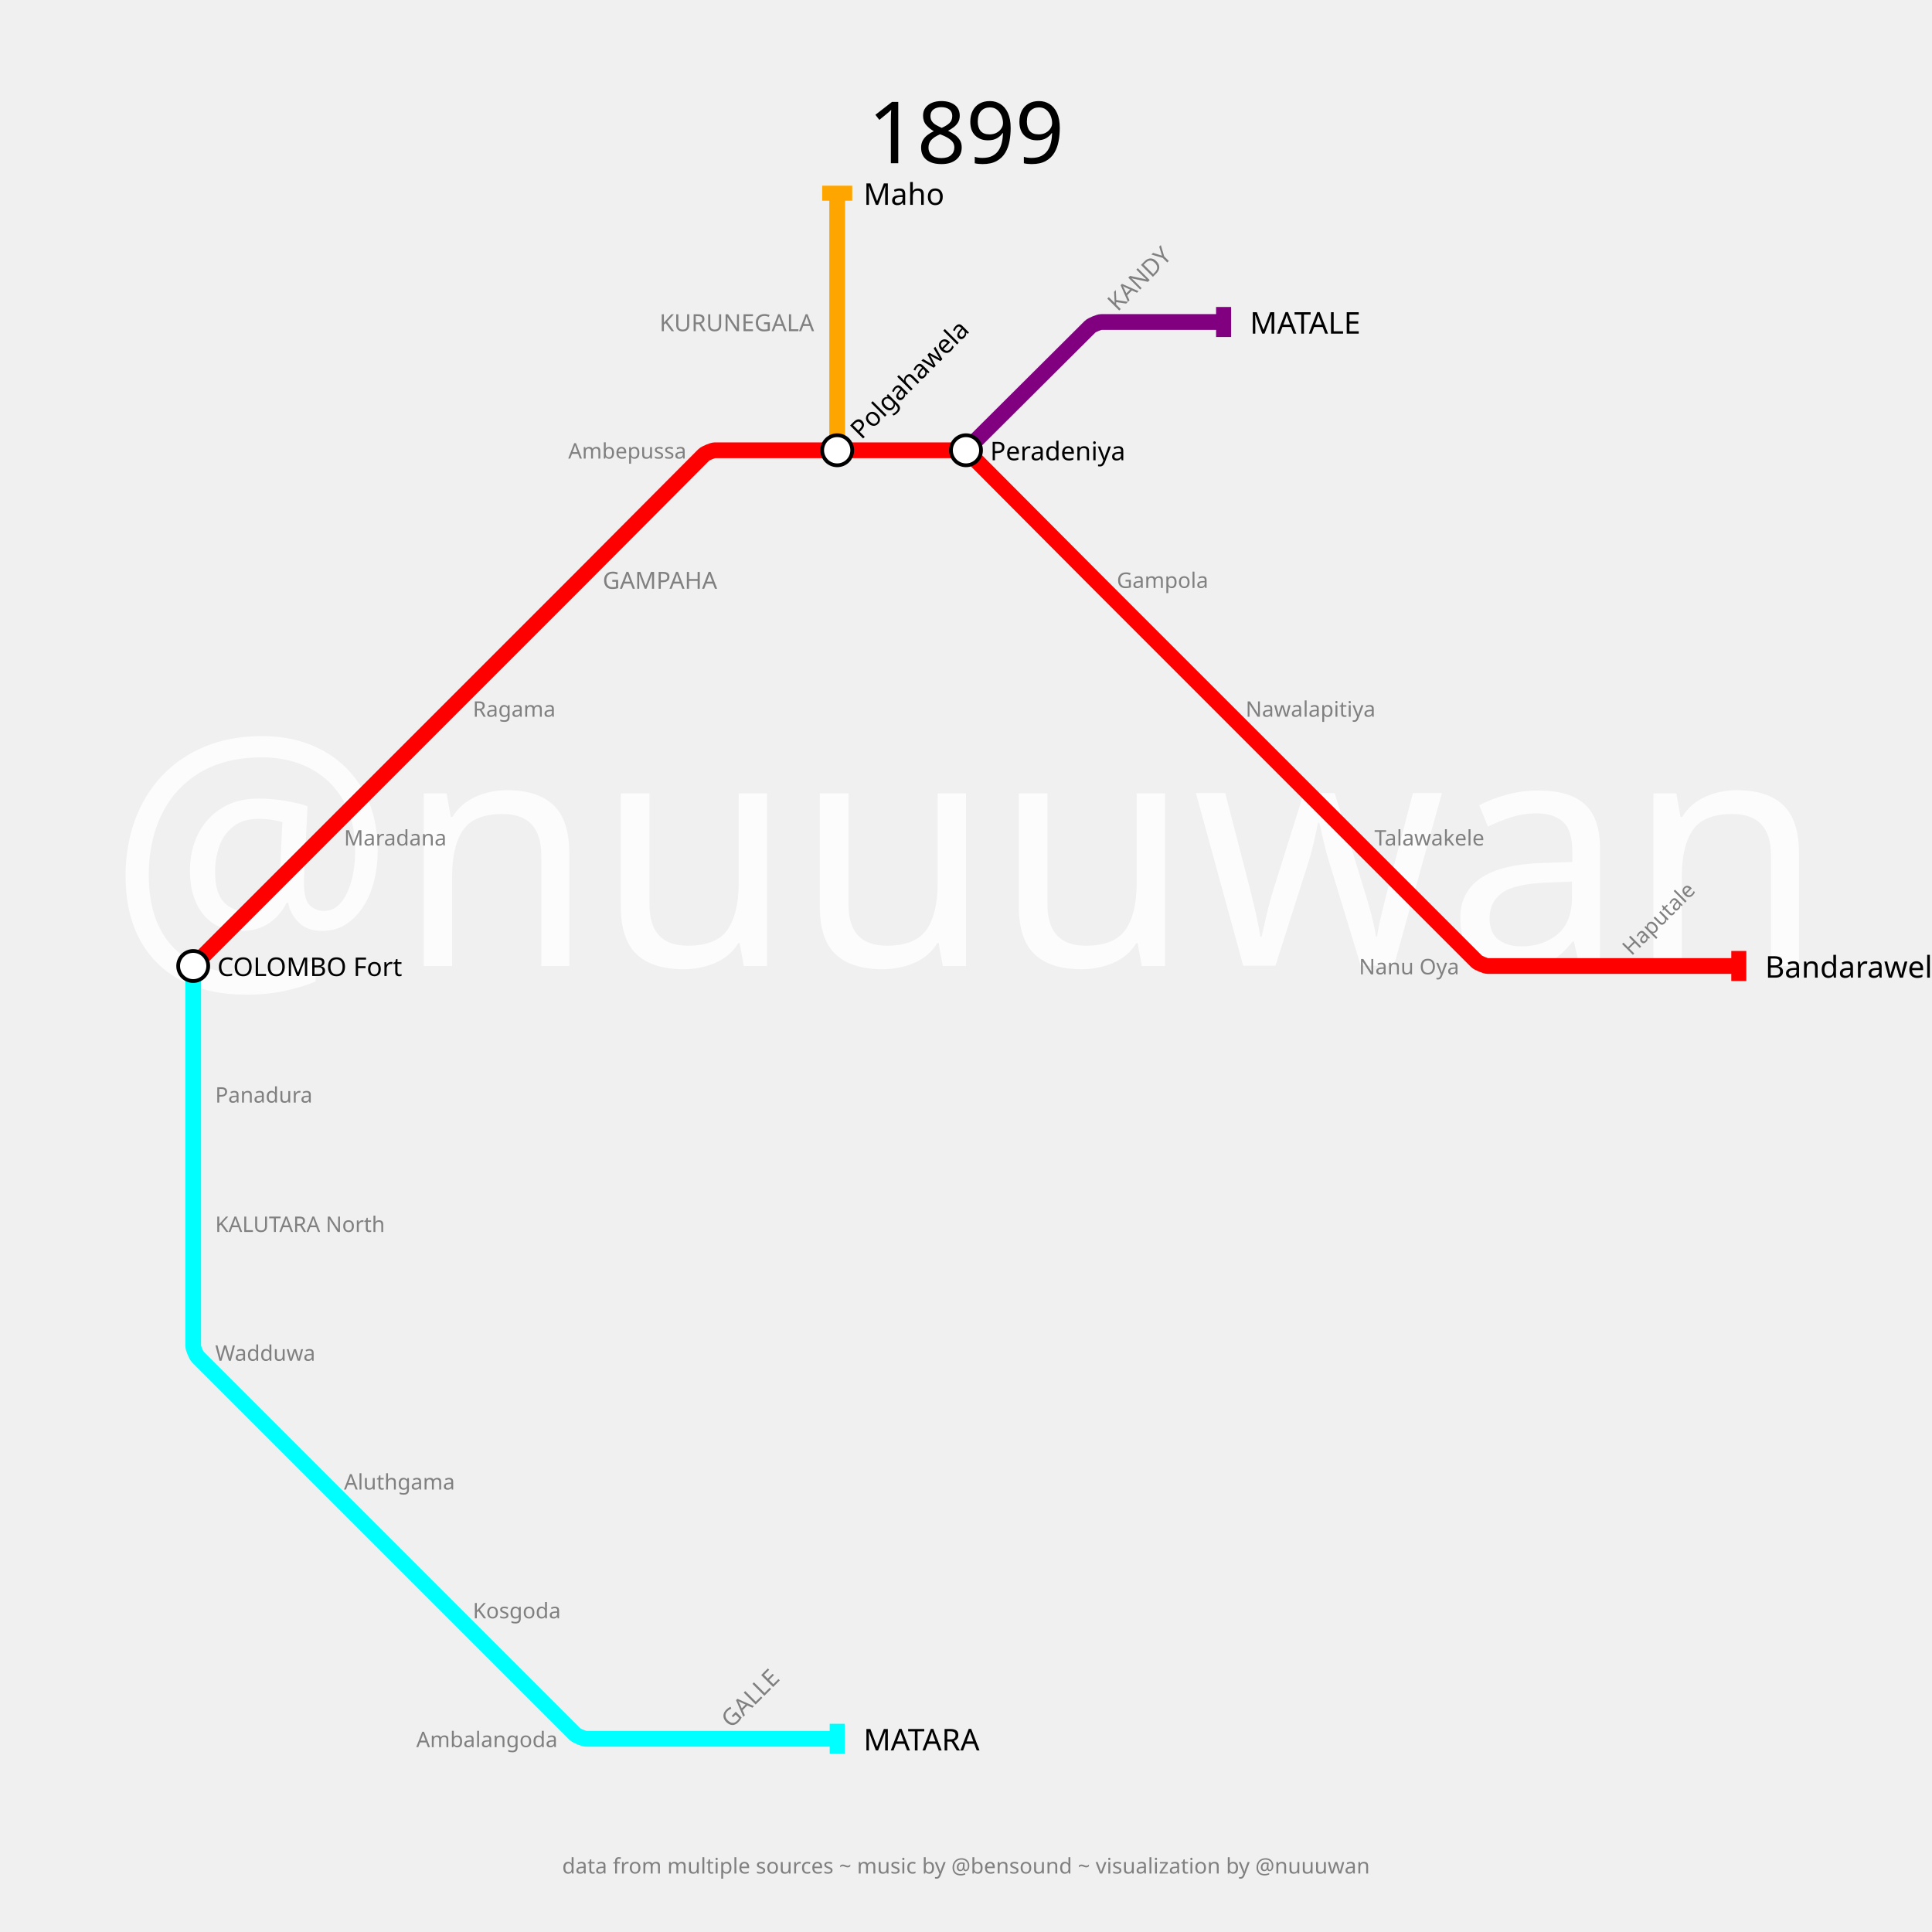
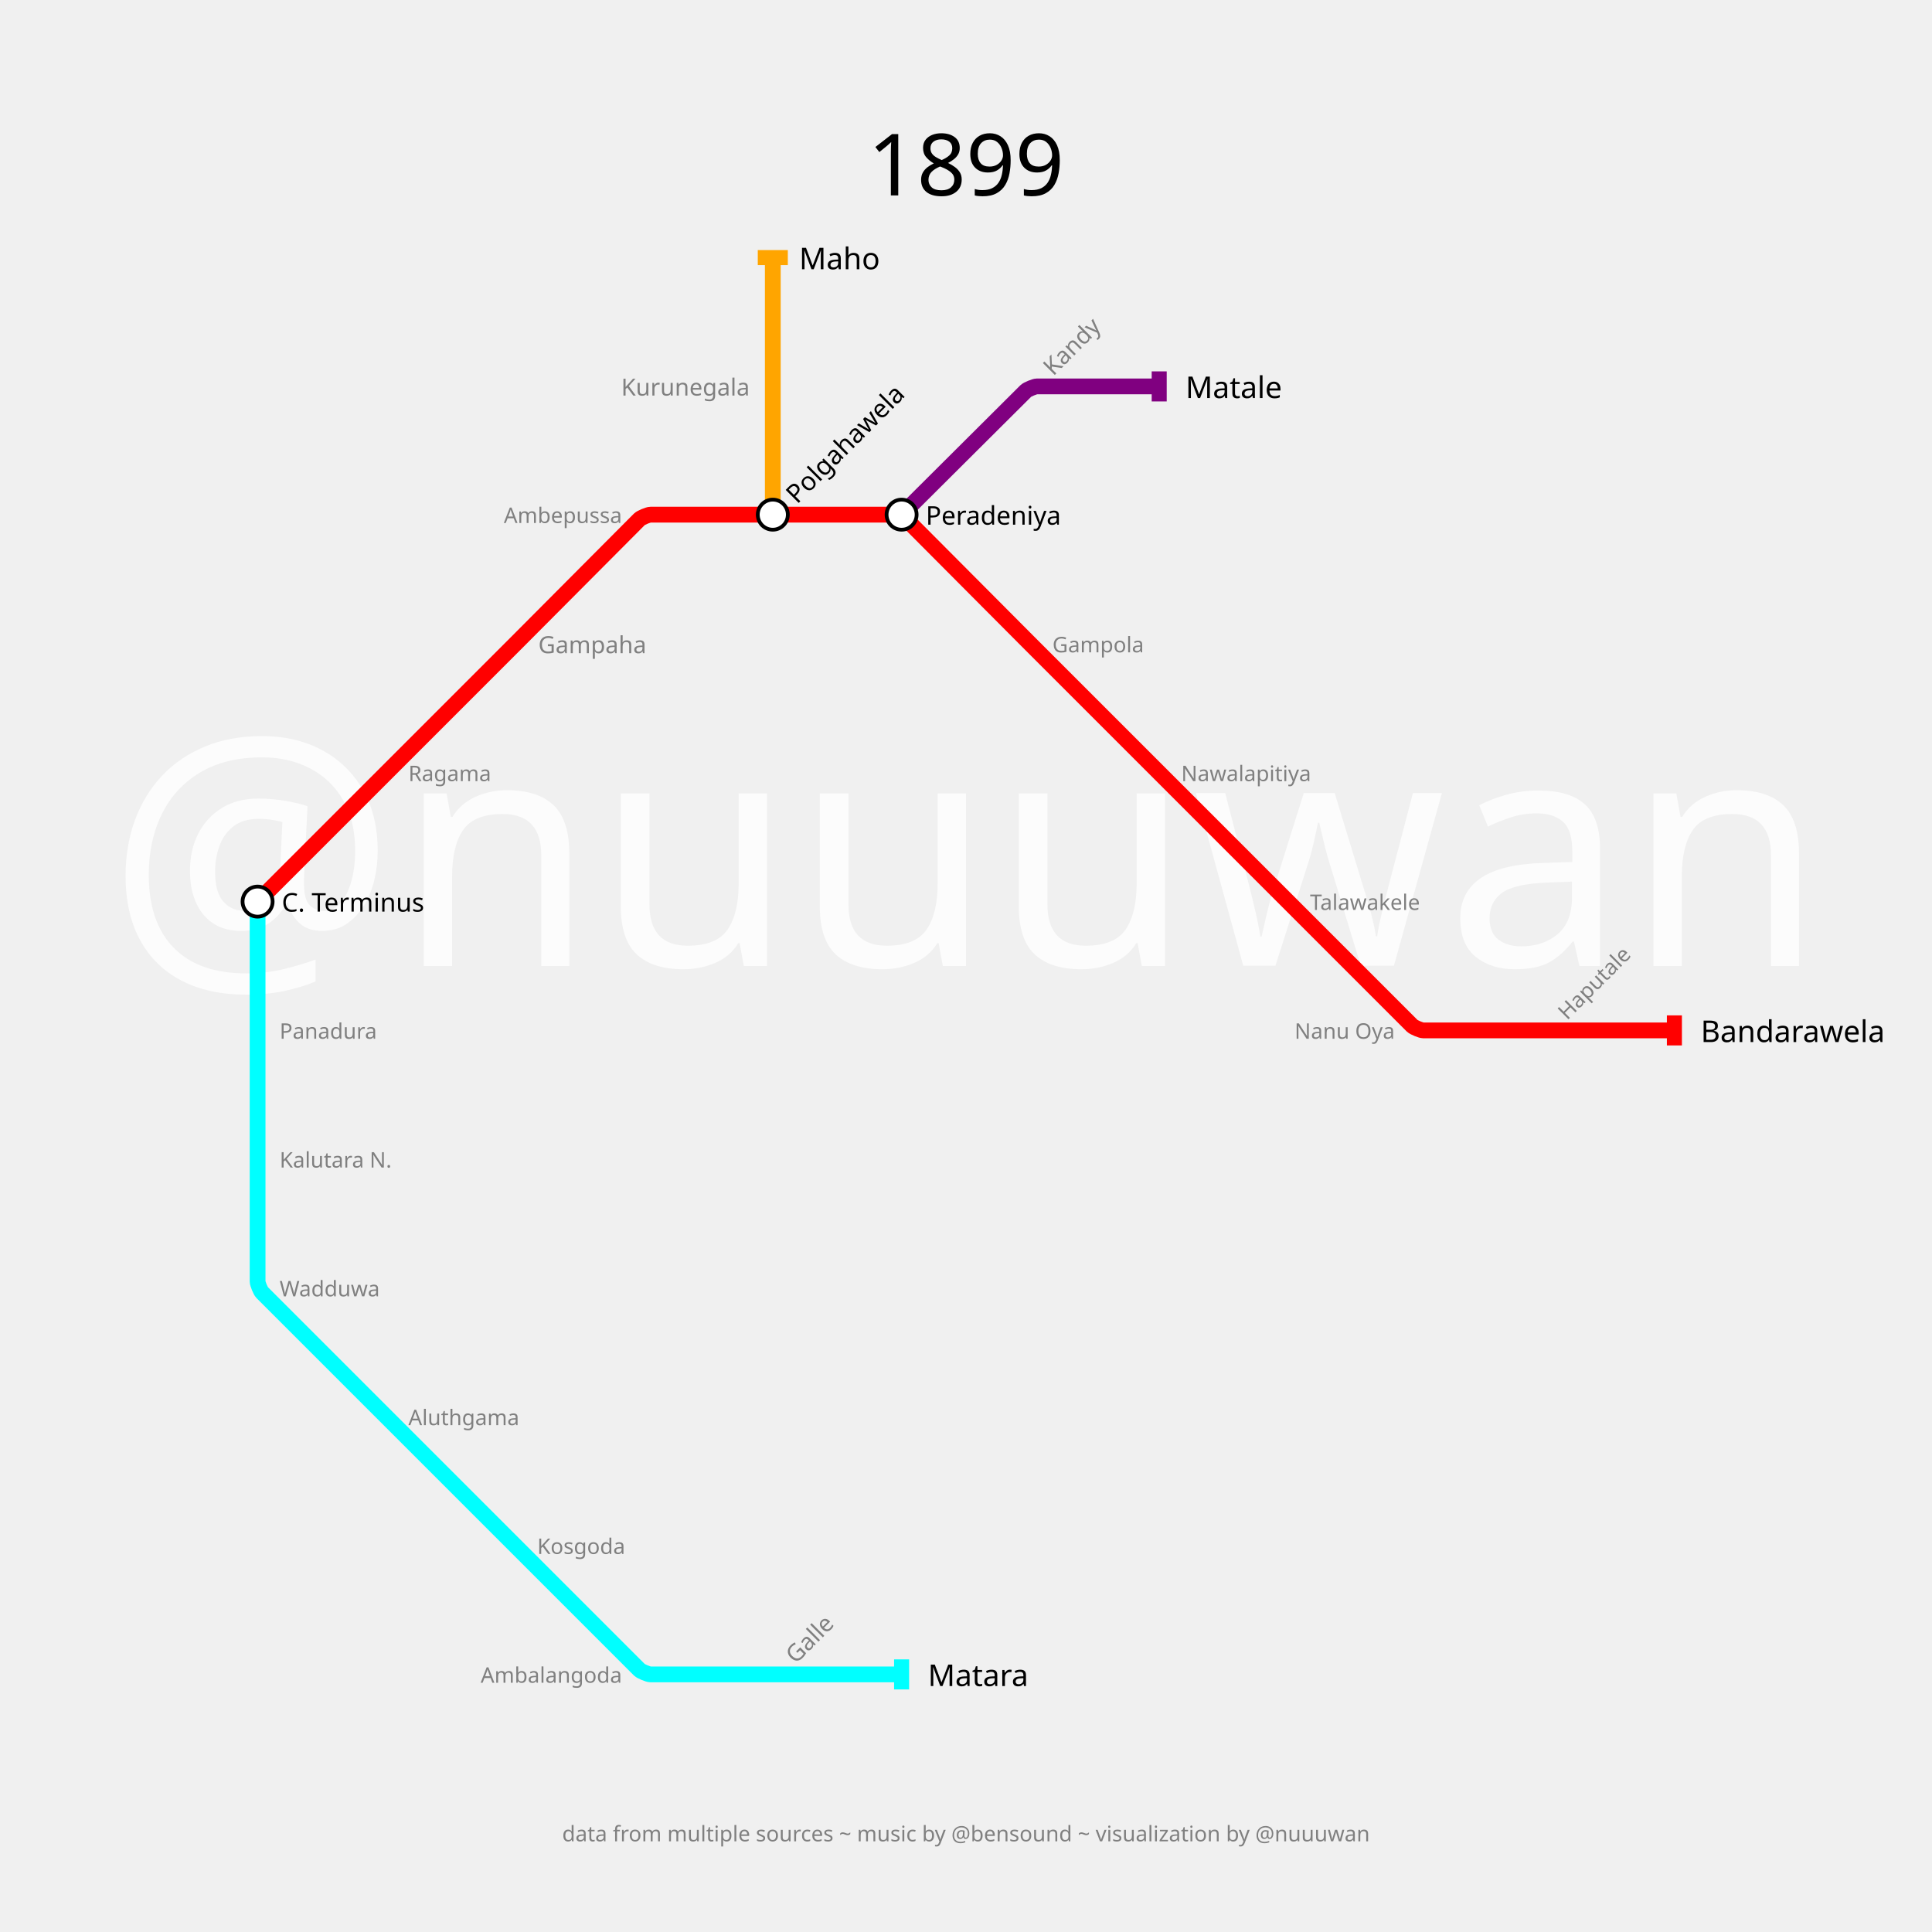
- <svg xmlns="http://www.w3.org/2000/svg" width="3600" height="3600" padding="360">
+ <svg xmlns="http://www.w3.org/2000/svg" width="3600" height="3600" padding="480">
  <text fill="#fcfcfc" stroke="none" font-size="600.0" font-family="p22" x="1800.0" y="1800.0" text-anchor="middle" dominant-baseline="center">@nuuuwan</text>
-   <text fill="black" stroke="none" font-size="160" font-family="p22" x="1800.0" y="180.0" text-anchor="middle" dominant-baseline="hanging">1899</text>
-   <text fill="gray" stroke="none" font-size="40" font-family="p22" x="1800.0" y="230.0" text-anchor="middle" dominant-baseline="hanging" />
-   <text fill="gray" stroke="none" font-size="40" font-family="p22" x="1800.0" y="3460.0" text-anchor="middle" dominant-baseline="text-top">data from multiple sources ~ music by @bensound ~ visualization by @nuuuwan</text>
+   <text fill="black" stroke="none" font-size="160" font-family="p22" x="1800.0" y="240.0" text-anchor="middle" dominant-baseline="hanging">1899</text>
+   <text fill="gray" stroke="none" font-size="40" font-family="p22" x="1800.0" y="290.0" text-anchor="middle" dominant-baseline="hanging" />
+   <text fill="gray" stroke="none" font-size="40" font-family="p22" x="1800.0" y="3400.0" text-anchor="middle" dominant-baseline="text-top">data from multiple sources ~ music by @bensound ~ visualization by @nuuuwan</text>
  <g>
-     <path fill="none" stroke-width="29.4" stroke-opacity="1" d="M 360.0,1800.0 L 600.0,1560.0 L 840.0,1320.0 L 1068.0,1092.0 C 1072.0,1088.0 1087.983,1071.983 1091.975,1067.975 L 1311.532,847.503 C 1314.355,844.669 1328.0,839.0 1332.0,839.0 L 1560.0,839.0 L 1788.0,839.0 C 1792.0,839.0 1805.645,844.669 1808.468,847.503 L 2028.423,1068.375 C 2032.282,1072.25 2047.734,1087.734 2051.601,1091.601 L 2280.0,1320.0 L 2520.0,1560.0 L 2751.515,1791.515 C 2754.343,1794.343 2768.0,1800.0 2772.0,1800.0 L 3000.0,1800.0 L 3240.0,1800.0" stroke="red" />
-     <rect stroke="none" fill-opacity="1" x="3226" y="1772" width="28" height="56" fill="red" />
+     <path fill="none" stroke-width="29.4" stroke-opacity="1" d="M 480.0,1680.0 L 720.0,1440.0 L 948.0,1212.0 C 952.0,1208.0 967.983,1191.983 971.975,1187.975 L 1191.532,967.503 C 1194.355,964.669 1208.0,959.0 1212.0,959.0 L 1440.0,959.0 L 1668.0,959.0 C 1672.0,959.0 1685.645,964.669 1688.468,967.503 L 1908.423,1188.375 C 1912.282,1192.25 1927.734,1207.734 1931.601,1211.601 L 2160.0,1440.0 L 2400.0,1680.0 L 2631.515,1911.515 C 2634.343,1914.343 2648.0,1920.0 2652.0,1920.0 L 2880.0,1920.0 L 3120.0,1920.0" stroke="red" />
+     <rect stroke="none" fill-opacity="1" x="3106" y="1892" width="28" height="56" fill="red" />
  </g>
  <g>
-     <path fill="none" stroke-width="29.4" stroke-opacity="1" d="M 1800.0,839.0 L 2031.497,608.468 C 2034.331,605.645 2048.0,600.0 2052.0,600.0 L 2280.0,600.0" stroke="purple" />
-     <rect stroke="none" fill-opacity="1" x="2266" y="572" width="28" height="56" fill="purple" />
+     <path fill="none" stroke-width="29.4" stroke-opacity="1" d="M 1680.0,959.0 L 1911.497,728.468 C 1914.331,725.645 1928.0,720.0 1932.0,720.0 L 2160.0,720.0" stroke="purple" />
+     <rect stroke="none" fill-opacity="1" x="2146" y="692" width="28" height="56" fill="purple" />
  </g>
  <g>
-     <path fill="none" stroke-width="29.4" stroke-opacity="1" d="M 360.0,1800.0 L 360.0,2039.0 L 360.0,2280.0 L 360.0,2508.0 C 360.0,2512.0 365.657,2525.657 368.485,2528.485 L 600.0,2760.0 L 840.0,3000.0 L 1071.515,3231.515 C 1074.343,3234.343 1088.0,3240.0 1092.0,3240.0 L 1320.0,3240.0 L 1560.0,3240.0" stroke="cyan" />
-     <rect stroke="none" fill-opacity="1" x="1546" y="3212" width="28" height="56" fill="cyan" />
+     <path fill="none" stroke-width="29.4" stroke-opacity="1" d="M 480.0,1680.0 L 480.0,1920.0 L 480.0,2160.0 L 480.0,2388.0 C 480.0,2392.0 485.657,2405.657 488.485,2408.485 L 720.0,2640.0 L 960.0,2880.0 L 1191.515,3111.515 C 1194.343,3114.343 1208.0,3120.0 1212.0,3120.0 L 1440.0,3120.0 L 1680.0,3120.0" stroke="cyan" />
+     <rect stroke="none" fill-opacity="1" x="1666" y="3092" width="28" height="56" fill="cyan" />
  </g>
  <g>
-     <path fill="none" stroke-width="29.4" stroke-opacity="1" d="M 1560.0,839.0 L 1560.0,600.0 L 1560.0,360.0" stroke="orange" />
-     <rect stroke="none" fill-opacity="1" x="1532" y="346" width="56" height="28" fill="orange" />
+     <path fill="none" stroke-width="29.4" stroke-opacity="1" d="M 1440.0,959.0 L 1440.0,720.0 L 1440.0,480.0" stroke="orange" />
+     <rect stroke="none" fill-opacity="1" x="1412" y="466" width="56" height="28" fill="orange" />
  </g>
  <g>
-     <text fill="black" stroke="none" font-size="56.0" font-family="p22" font-weight="100" text-anchor="start" dominant-baseline="central" x="3289.0" y="1800" transform="translate(3240,1800) rotate(0) translate(-3240,-1800)">Bandarawela</text>
+     <text fill="black" stroke="none" font-size="56.0" font-family="p22" font-weight="100" text-anchor="start" dominant-baseline="central" x="3169.0" y="1920" transform="translate(3120,1920) rotate(0) translate(-3120,-1920)">Bandarawela</text>
  </g>
  <g>
-     <text fill="black" stroke="none" font-size="56.0" font-family="p22" font-weight="100" text-anchor="start" dominant-baseline="central" x="2329.0" y="600" transform="translate(2280,600) rotate(0) translate(-2280,-600)">MATALE</text>
+     <text fill="black" stroke="none" font-size="56.0" font-family="p22" font-weight="100" text-anchor="start" dominant-baseline="central" x="2209.0" y="720" transform="translate(2160,720) rotate(0) translate(-2160,-720)">Matale</text>
  </g>
  <g>
-     <text fill="black" stroke="none" font-size="56.0" font-family="p22" font-weight="100" text-anchor="start" dominant-baseline="central" x="1609.0" y="3240" transform="translate(1560,3240) rotate(0) translate(-1560,-3240)">MATARA</text>
+     <text fill="black" stroke="none" font-size="56.0" font-family="p22" font-weight="100" text-anchor="start" dominant-baseline="central" x="1729.0" y="3120" transform="translate(1680,3120) rotate(0) translate(-1680,-3120)">Matara</text>
  </g>
  <g>
-     <text fill="black" stroke="none" font-size="56.0" font-family="p22" font-weight="100" text-anchor="start" dominant-baseline="central" x="1609.0" y="360" transform="translate(1560,360) rotate(0) translate(-1560,-360)">Maho</text>
+     <text fill="black" stroke="none" font-size="56.0" font-family="p22" font-weight="100" text-anchor="start" dominant-baseline="central" x="1489.0" y="480" transform="translate(1440,480) rotate(0) translate(-1440,-480)">Maho</text>
  </g>
  <g>
-     <circle r="28" fill="white" stroke="black" stroke-width="7.0" cx="360" cy="1800" />
-     <text fill="black" stroke="none" font-size="48.0" font-family="p22" font-weight="100" text-anchor="start" dominant-baseline="central" x="405.0" y="1800" transform="translate(360,1800) rotate(0) translate(-360,-1800)">COLOMBO Fort</text>
+     <circle r="28" fill="white" stroke="black" stroke-width="7.0" cx="480" cy="1680" />
+     <text fill="black" stroke="none" font-size="48.0" font-family="p22" font-weight="100" text-anchor="start" dominant-baseline="central" x="525.0" y="1680" transform="translate(480,1680) rotate(0) translate(-480,-1680)">C. Terminus</text>
  </g>
  <g>
-     <circle r="28" fill="white" stroke="black" stroke-width="7.0" cx="1560" cy="839" />
-     <text fill="black" stroke="none" font-size="48.0" font-family="p22" font-weight="100" text-anchor="start" dominant-baseline="central" x="1605.0" y="839" transform="translate(1560,839) rotate(-45) translate(-1560,-839)">Polgahawela</text>
+     <circle r="28" fill="white" stroke="black" stroke-width="7.0" cx="1440" cy="959" />
+     <text fill="black" stroke="none" font-size="48.0" font-family="p22" font-weight="100" text-anchor="start" dominant-baseline="central" x="1485.0" y="959" transform="translate(1440,959) rotate(-45) translate(-1440,-959)">Polgahawela</text>
  </g>
  <g>
-     <circle r="28" fill="white" stroke="black" stroke-width="7.0" cx="1800" cy="839" />
-     <text fill="black" stroke="none" font-size="48.0" font-family="p22" font-weight="100" text-anchor="start" dominant-baseline="central" x="1845.0" y="839" transform="translate(1800,839) rotate(0) translate(-1800,-839)">Peradeniya</text>
+     <circle r="28" fill="white" stroke="black" stroke-width="7.0" cx="1680" cy="959" />
+     <text fill="black" stroke="none" font-size="48.0" font-family="p22" font-weight="100" text-anchor="start" dominant-baseline="central" x="1725.0" y="959" transform="translate(1680,959) rotate(0) translate(-1680,-959)">Peradeniya</text>
  </g>
  <g>
-     <text fill="gray" stroke="none" font-size="44.0" font-family="p22" font-weight="100" text-anchor="start" dominant-baseline="central" x="1123.0" y="1080" transform="translate(1080,1080) rotate(0) translate(-1080,-1080)">GAMPAHA</text>
+     <text fill="gray" stroke="none" font-size="44.0" font-family="p22" font-weight="100" text-anchor="start" dominant-baseline="central" x="1003.0" y="1200" transform="translate(960,1200) rotate(0) translate(-960,-1200)">Gampaha</text>
  </g>
  <g>
-     <text fill="gray" stroke="none" font-size="44.0" font-family="p22" font-weight="100" text-anchor="start" dominant-baseline="central" x="2083.0" y="600" transform="translate(2040,600) rotate(-45) translate(-2040,-600)">KANDY</text>
+     <text fill="gray" stroke="none" font-size="44.0" font-family="p22" font-weight="100" text-anchor="start" dominant-baseline="central" x="1963.0" y="720" transform="translate(1920,720) rotate(-45) translate(-1920,-720)">Kandy</text>
  </g>
  <g>
-     <text fill="gray" stroke="none" font-size="44.0" font-family="p22" font-weight="100" text-anchor="start" dominant-baseline="central" x="1363.0" y="3240" transform="translate(1320,3240) rotate(-45) translate(-1320,-3240)">GALLE</text>
+     <text fill="gray" stroke="none" font-size="44.0" font-family="p22" font-weight="100" text-anchor="start" dominant-baseline="central" x="1483.0" y="3120" transform="translate(1440,3120) rotate(-45) translate(-1440,-3120)">Galle</text>
  </g>
  <g>
-     <text fill="gray" stroke="none" font-size="44.0" font-family="p22" font-weight="100" text-anchor="end" dominant-baseline="central" x="1517.0" y="600" transform="translate(1560,600) rotate(0) translate(-1560,-600)">KURUNEGALA</text>
+     <text fill="gray" stroke="none" font-size="44.0" font-family="p22" font-weight="100" text-anchor="end" dominant-baseline="central" x="1397.0" y="720" transform="translate(1440,720) rotate(0) translate(-1440,-720)">Kurunegala</text>
  </g>
  <g>
-     <text fill="gray" stroke="none" font-size="40" font-family="p22" font-weight="100" text-anchor="start" dominant-baseline="central" x="641.0" y="1560" transform="translate(600,1560) rotate(0) translate(-600,-1560)">Maradana</text>
+     <text fill="gray" stroke="none" font-size="40" font-family="p22" font-weight="100" text-anchor="start" dominant-baseline="central" x="761.0" y="1440" transform="translate(720,1440) rotate(0) translate(-720,-1440)">Ragama</text>
  </g>
  <g>
-     <text fill="gray" stroke="none" font-size="40" font-family="p22" font-weight="100" text-anchor="start" dominant-baseline="central" x="881.0" y="1320" transform="translate(840,1320) rotate(0) translate(-840,-1320)">Ragama</text>
+     <text fill="gray" stroke="none" font-size="40" font-family="p22" font-weight="100" text-anchor="end" dominant-baseline="central" x="1159.0" y="959" transform="translate(1200,959) rotate(0) translate(-1200,-959)">Ambepussa</text>
  </g>
  <g>
-     <text fill="gray" stroke="none" font-size="40" font-family="p22" font-weight="100" text-anchor="end" dominant-baseline="central" x="1279.0" y="839" transform="translate(1320,839) rotate(0) translate(-1320,-839)">Ambepussa</text>
+     <text fill="gray" stroke="none" font-size="40" font-family="p22" font-weight="100" text-anchor="start" dominant-baseline="central" x="1961.0" y="1200" transform="translate(1920,1200) rotate(0) translate(-1920,-1200)">Gampola</text>
  </g>
  <g>
-     <text fill="gray" stroke="none" font-size="40" font-family="p22" font-weight="100" text-anchor="start" dominant-baseline="central" x="2081.0" y="1080" transform="translate(2040,1080) rotate(0) translate(-2040,-1080)">Gampola</text>
+     <text fill="gray" stroke="none" font-size="40" font-family="p22" font-weight="100" text-anchor="start" dominant-baseline="central" x="2201.0" y="1440" transform="translate(2160,1440) rotate(0) translate(-2160,-1440)">Nawalapitiya</text>
  </g>
  <g>
-     <text fill="gray" stroke="none" font-size="40" font-family="p22" font-weight="100" text-anchor="start" dominant-baseline="central" x="2321.0" y="1320" transform="translate(2280,1320) rotate(0) translate(-2280,-1320)">Nawalapitiya</text>
+     <text fill="gray" stroke="none" font-size="40" font-family="p22" font-weight="100" text-anchor="start" dominant-baseline="central" x="2441.0" y="1680" transform="translate(2400,1680) rotate(0) translate(-2400,-1680)">Talawakele</text>
  </g>
  <g>
-     <text fill="gray" stroke="none" font-size="40" font-family="p22" font-weight="100" text-anchor="start" dominant-baseline="central" x="2561.0" y="1560" transform="translate(2520,1560) rotate(0) translate(-2520,-1560)">Talawakele</text>
+     <text fill="gray" stroke="none" font-size="40" font-family="p22" font-weight="100" text-anchor="end" dominant-baseline="central" x="2599.0" y="1920" transform="translate(2640,1920) rotate(0) translate(-2640,-1920)">Nanu Oya</text>
  </g>
  <g>
-     <text fill="gray" stroke="none" font-size="40" font-family="p22" font-weight="100" text-anchor="end" dominant-baseline="central" x="2719.0" y="1800" transform="translate(2760,1800) rotate(0) translate(-2760,-1800)">Nanu Oya</text>
+     <text fill="gray" stroke="none" font-size="40" font-family="p22" font-weight="100" text-anchor="start" dominant-baseline="central" x="2921.0" y="1920" transform="translate(2880,1920) rotate(-45) translate(-2880,-1920)">Haputale</text>
  </g>
  <g>
-     <text fill="gray" stroke="none" font-size="40" font-family="p22" font-weight="100" text-anchor="start" dominant-baseline="central" x="3041.0" y="1800" transform="translate(3000,1800) rotate(-45) translate(-3000,-1800)">Haputale</text>
+     <text fill="gray" stroke="none" font-size="40" font-family="p22" font-weight="100" text-anchor="start" dominant-baseline="central" x="521.0" y="1920" transform="translate(480,1920) rotate(0) translate(-480,-1920)">Panadura</text>
  </g>
  <g>
-     <text fill="gray" stroke="none" font-size="40" font-family="p22" font-weight="100" text-anchor="start" dominant-baseline="central" x="401.0" y="2039" transform="translate(360,2039) rotate(0) translate(-360,-2039)">Panadura</text>
+     <text fill="gray" stroke="none" font-size="40" font-family="p22" font-weight="100" text-anchor="start" dominant-baseline="central" x="521.0" y="2160" transform="translate(480,2160) rotate(0) translate(-480,-2160)">Kalutara N.</text>
  </g>
  <g>
-     <text fill="gray" stroke="none" font-size="40" font-family="p22" font-weight="100" text-anchor="start" dominant-baseline="central" x="401.0" y="2280" transform="translate(360,2280) rotate(0) translate(-360,-2280)">KALUTARA North</text>
+     <text fill="gray" stroke="none" font-size="40" font-family="p22" font-weight="100" text-anchor="start" dominant-baseline="central" x="521.0" y="2400" transform="translate(480,2400) rotate(0) translate(-480,-2400)">Wadduwa</text>
  </g>
  <g>
-     <text fill="gray" stroke="none" font-size="40" font-family="p22" font-weight="100" text-anchor="start" dominant-baseline="central" x="401.0" y="2520" transform="translate(360,2520) rotate(0) translate(-360,-2520)">Wadduwa</text>
+     <text fill="gray" stroke="none" font-size="40" font-family="p22" font-weight="100" text-anchor="start" dominant-baseline="central" x="761.0" y="2640" transform="translate(720,2640) rotate(0) translate(-720,-2640)">Aluthgama</text>
  </g>
  <g>
-     <text fill="gray" stroke="none" font-size="40" font-family="p22" font-weight="100" text-anchor="start" dominant-baseline="central" x="641.0" y="2760" transform="translate(600,2760) rotate(0) translate(-600,-2760)">Aluthgama</text>
+     <text fill="gray" stroke="none" font-size="40" font-family="p22" font-weight="100" text-anchor="start" dominant-baseline="central" x="1001.0" y="2880" transform="translate(960,2880) rotate(0) translate(-960,-2880)">Kosgoda</text>
  </g>
  <g>
-     <text fill="gray" stroke="none" font-size="40" font-family="p22" font-weight="100" text-anchor="start" dominant-baseline="central" x="881.0" y="3000" transform="translate(840,3000) rotate(0) translate(-840,-3000)">Kosgoda</text>
-   </g>
-   <g>
-     <text fill="gray" stroke="none" font-size="40" font-family="p22" font-weight="100" text-anchor="end" dominant-baseline="central" x="1039.0" y="3240" transform="translate(1080,3240) rotate(0) translate(-1080,-3240)">Ambalangoda</text>
+     <text fill="gray" stroke="none" font-size="40" font-family="p22" font-weight="100" text-anchor="end" dominant-baseline="central" x="1159.0" y="3120" transform="translate(1200,3120) rotate(0) translate(-1200,-3120)">Ambalangoda</text>
  </g>
</svg>
